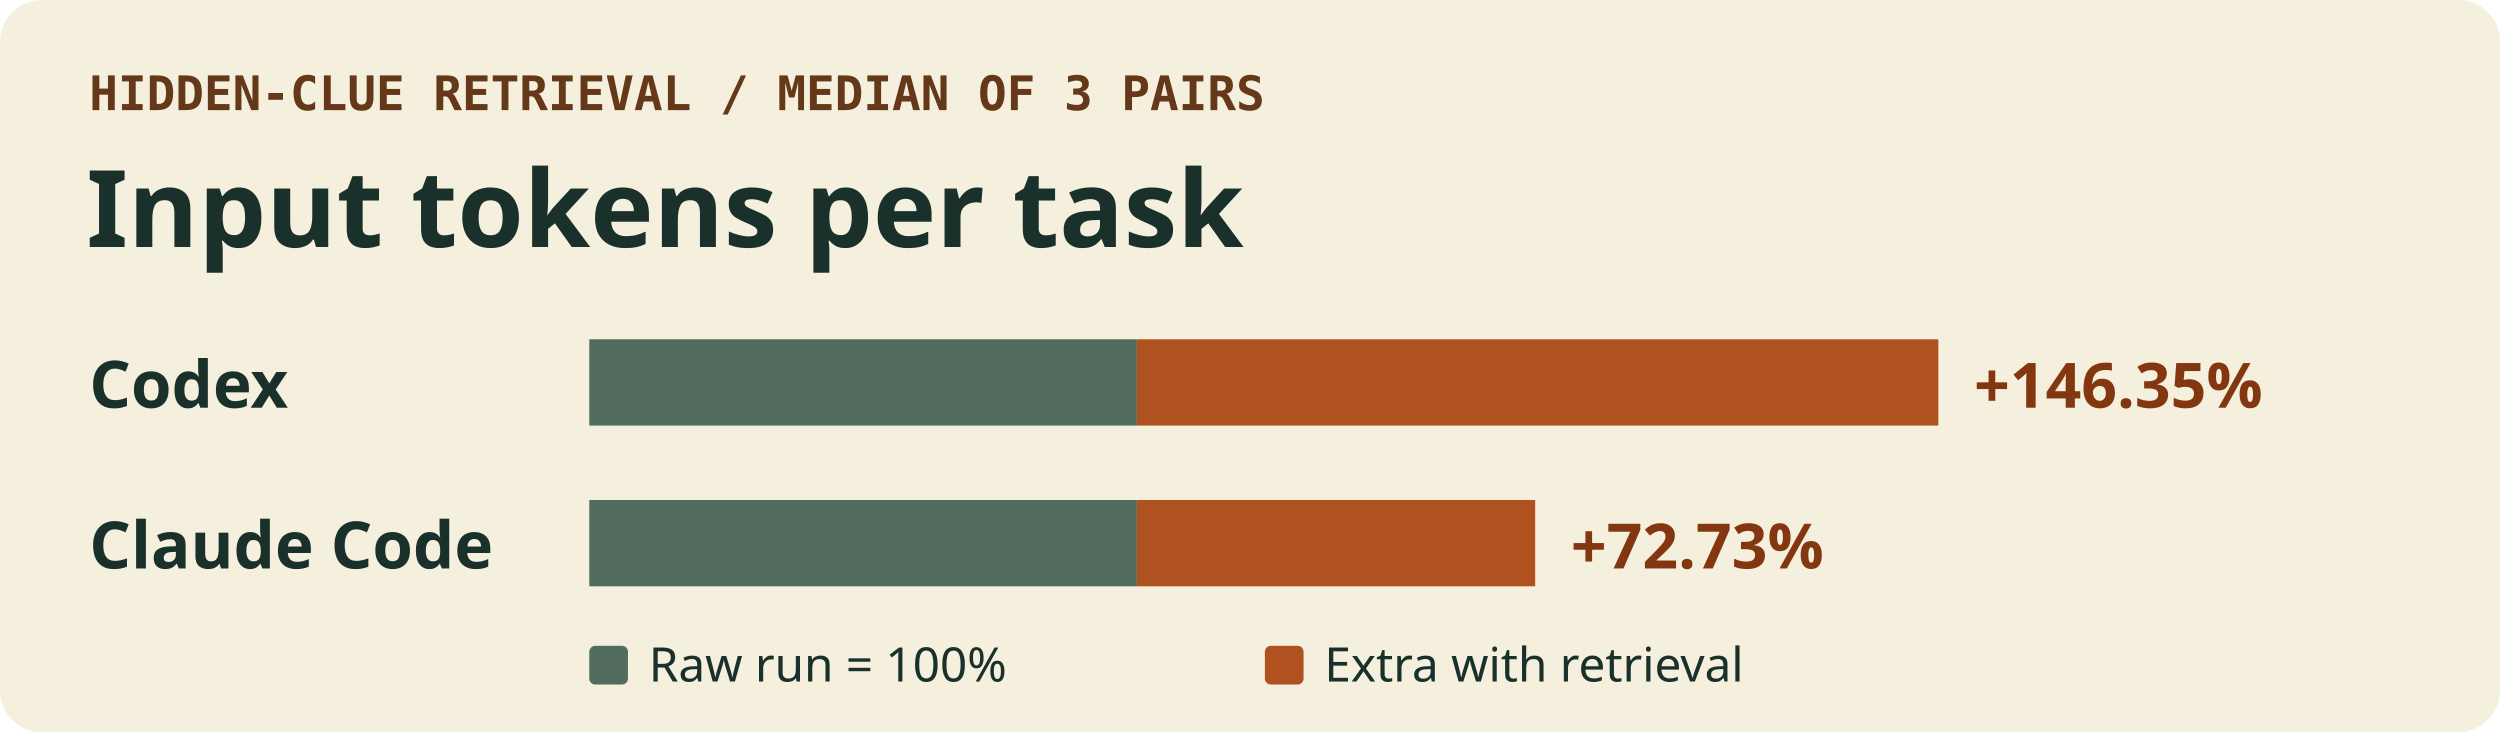
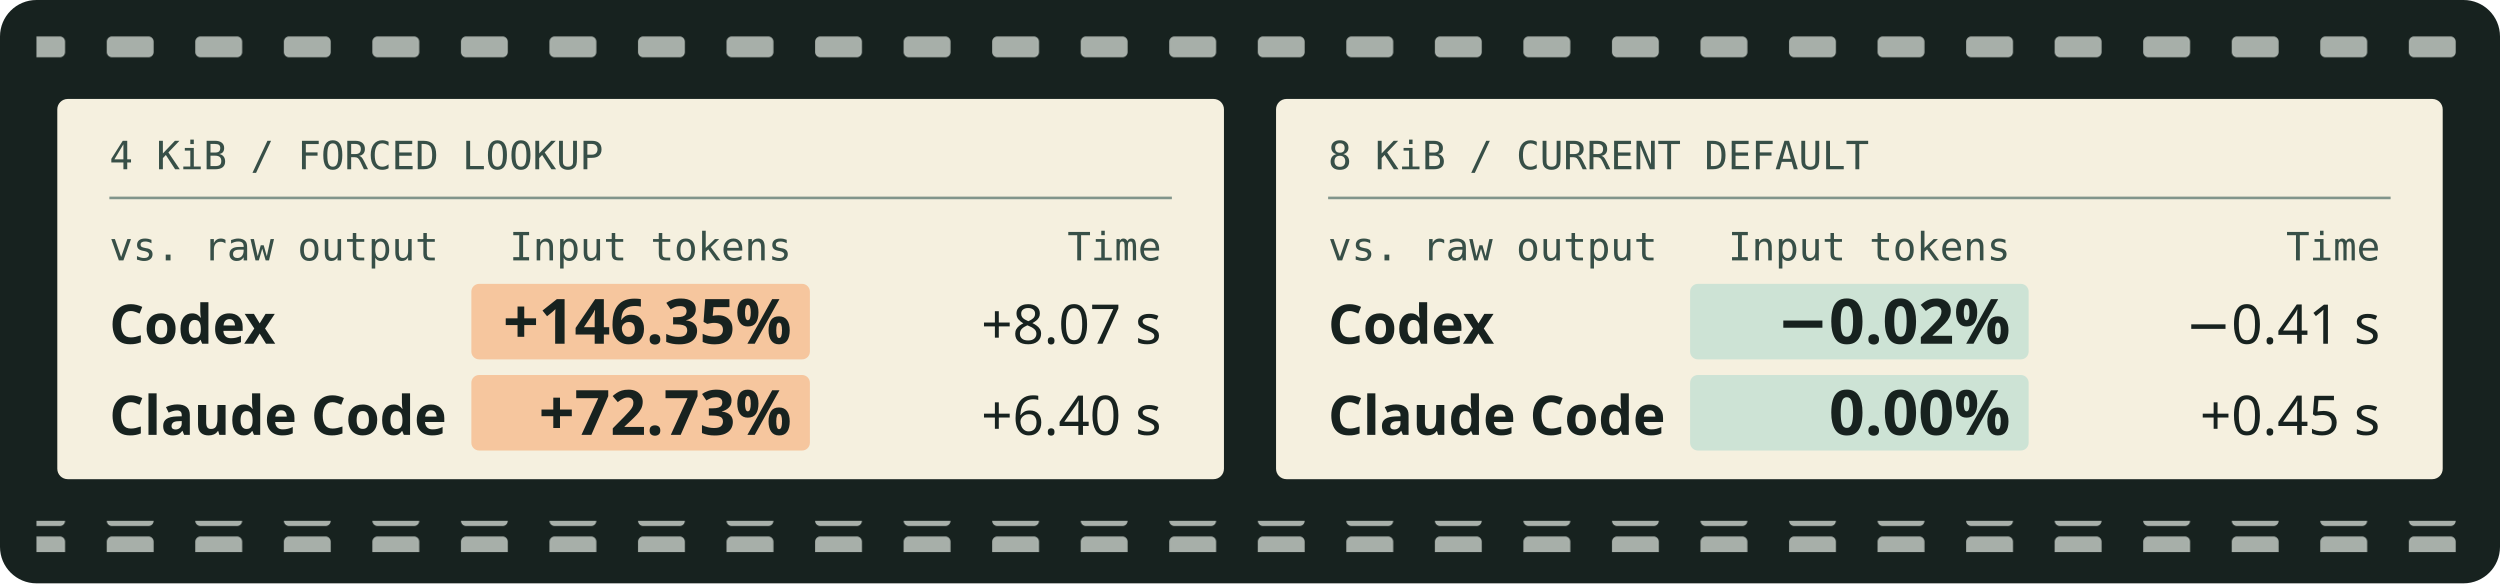
- <svg xmlns="http://www.w3.org/2000/svg" width="840" height="246" viewBox="0 0 840 246" role="img" aria-labelledby="title desc">
-   <rect x="0" y="0" width="840" height="246" rx="14" fill="#f5efdd" />
-   <text x="30" y="37" fill="#643819" font-family="ui-monospace, Menlo, monospace" font-size="16" font-weight="700">HIDDEN-CLUE RETRIEVAL   /   MEDIAN OF 3 PAIRS</text>
-   <text x="29" y="83" fill="#1a302b" font-family="system-ui, sans-serif" font-size="36" font-weight="700">Input tokens per task</text>
-   <text x="30" y="137" fill="#1a302b" font-family="system-ui, sans-serif" font-size="22" font-weight="700">Codex</text>
-   <rect x="198" y="114" width="184" height="29" rx="0" fill="#526d60" />
-   <rect x="382" y="114" width="269.28" height="29" rx="0" fill="#b05220" />
-   <text x="663.284" y="137" fill="#833711" font-family="system-ui, sans-serif" font-size="21" font-weight="700">+146.35%</text>
-   <text x="30" y="191" fill="#1a302b" font-family="system-ui, sans-serif" font-size="22" font-weight="700">Claude Code</text>
-   <rect x="198" y="168" width="184" height="29" rx="0" fill="#526d60" />
-   <rect x="382" y="168" width="133.82" height="29" rx="0" fill="#b05220" />
-   <text x="527.823" y="191" fill="#833711" font-family="system-ui, sans-serif" font-size="21" font-weight="700">+72.73%</text>
-   <rect x="198" y="217" width="13" height="13" rx="2" fill="#526d60" />
-   <text x="218" y="229" fill="#1a302b" font-family="system-ui, sans-serif" font-size="16" font-weight="500">Raw run = 100%</text>
-   <rect x="425" y="217" width="13" height="13" rx="2" fill="#b05220" />
-   <text x="445" y="229" fill="#1a302b" font-family="system-ui, sans-serif" font-size="16" font-weight="500">Extra with retrieval</text>
+ <svg xmlns="http://www.w3.org/2000/svg" viewBox="0 0 960 224" role="img" aria-labelledby="title desc">
+   <defs>
+     <pattern id="perfs" width="34" height="12" patternUnits="userSpaceOnUse">
+       <rect x="7" y="2" width="18" height="8" rx="2" fill="#a7afa9" />
+     </pattern>
+   </defs>
+   <rect width="960" height="224" rx="14" fill="#17221f" />
+   <path d="M14 12h932v12H14z M14 200h932v12H14z" fill="url(#perfs)" />
+   <style>
+     text { fill: #17221f; font-family: system-ui, sans-serif }
+     .label, .note { fill: #374f47; font-family: ui-monospace, monospace; font-size: 15px }
+     .value { font-size: 30px; font-weight: bold }
+   </style>
+   <g transform="translate(22 38)">
+     <rect width="448" height="146" rx="4" fill="#f5f0df" />
+     <text class="label" x="20" y="27">4 KiB / FORCED LOOKUP</text>
+     <path d="M20 38h408" stroke="#81958b" />
+     <text class="note" x="20" y="62">vs. raw output</text>
+     <text class="note" x="282" y="62" text-anchor="end">Input tokens</text>
+     <text class="note" x="424" y="62" text-anchor="end">Time</text>
+     <text x="20" y="94" font-size="21" font-weight="600">Codex</text>
+     <rect x="159" y="71" width="130" height="29" rx="3" fill="#f6c69e" />
+     <text x="282" y="94" text-anchor="end" font-size="24" font-weight="700">+146.35%</text>
+     <text x="424" y="94" text-anchor="end" font-size="21">+8.07 s</text>
+     <text x="20" y="129" font-size="21" font-weight="600">Claude Code</text>
+     <rect x="159" y="106" width="130" height="29" rx="3" fill="#f6c69e" />
+     <text x="282" y="129" text-anchor="end" font-size="24" font-weight="700">+72.73%</text>
+     <text x="424" y="129" text-anchor="end" font-size="21">+6.40 s</text>
+   </g>
+   <g transform="translate(490 38)">
+     <rect width="448" height="146" rx="4" fill="#f5f0df" />
+     <text class="label" x="20" y="27">8 KiB / CURRENT DEFAULT</text>
+     <path d="M20 38h408" stroke="#81958b" />
+     <text class="note" x="20" y="62">vs. raw output</text>
+     <text class="note" x="282" y="62" text-anchor="end">Input tokens</text>
+     <text class="note" x="424" y="62" text-anchor="end">Time</text>
+     <text x="20" y="94" font-size="21" font-weight="600">Codex</text>
+     <rect x="159" y="71" width="130" height="29" rx="3" fill="#cde3d5" />
+     <text x="282" y="94" text-anchor="end" font-size="24" font-weight="700">−0.02%</text>
+     <text x="424" y="94" text-anchor="end" font-size="21">−0.41 s</text>
+     <text x="20" y="129" font-size="21" font-weight="600">Claude Code</text>
+     <rect x="159" y="106" width="130" height="29" rx="3" fill="#cde3d5" />
+     <text x="282" y="129" text-anchor="end" font-size="24" font-weight="700">0.00%</text>
+     <text x="424" y="129" text-anchor="end" font-size="21">+0.45 s</text>
+   </g>
</svg>
